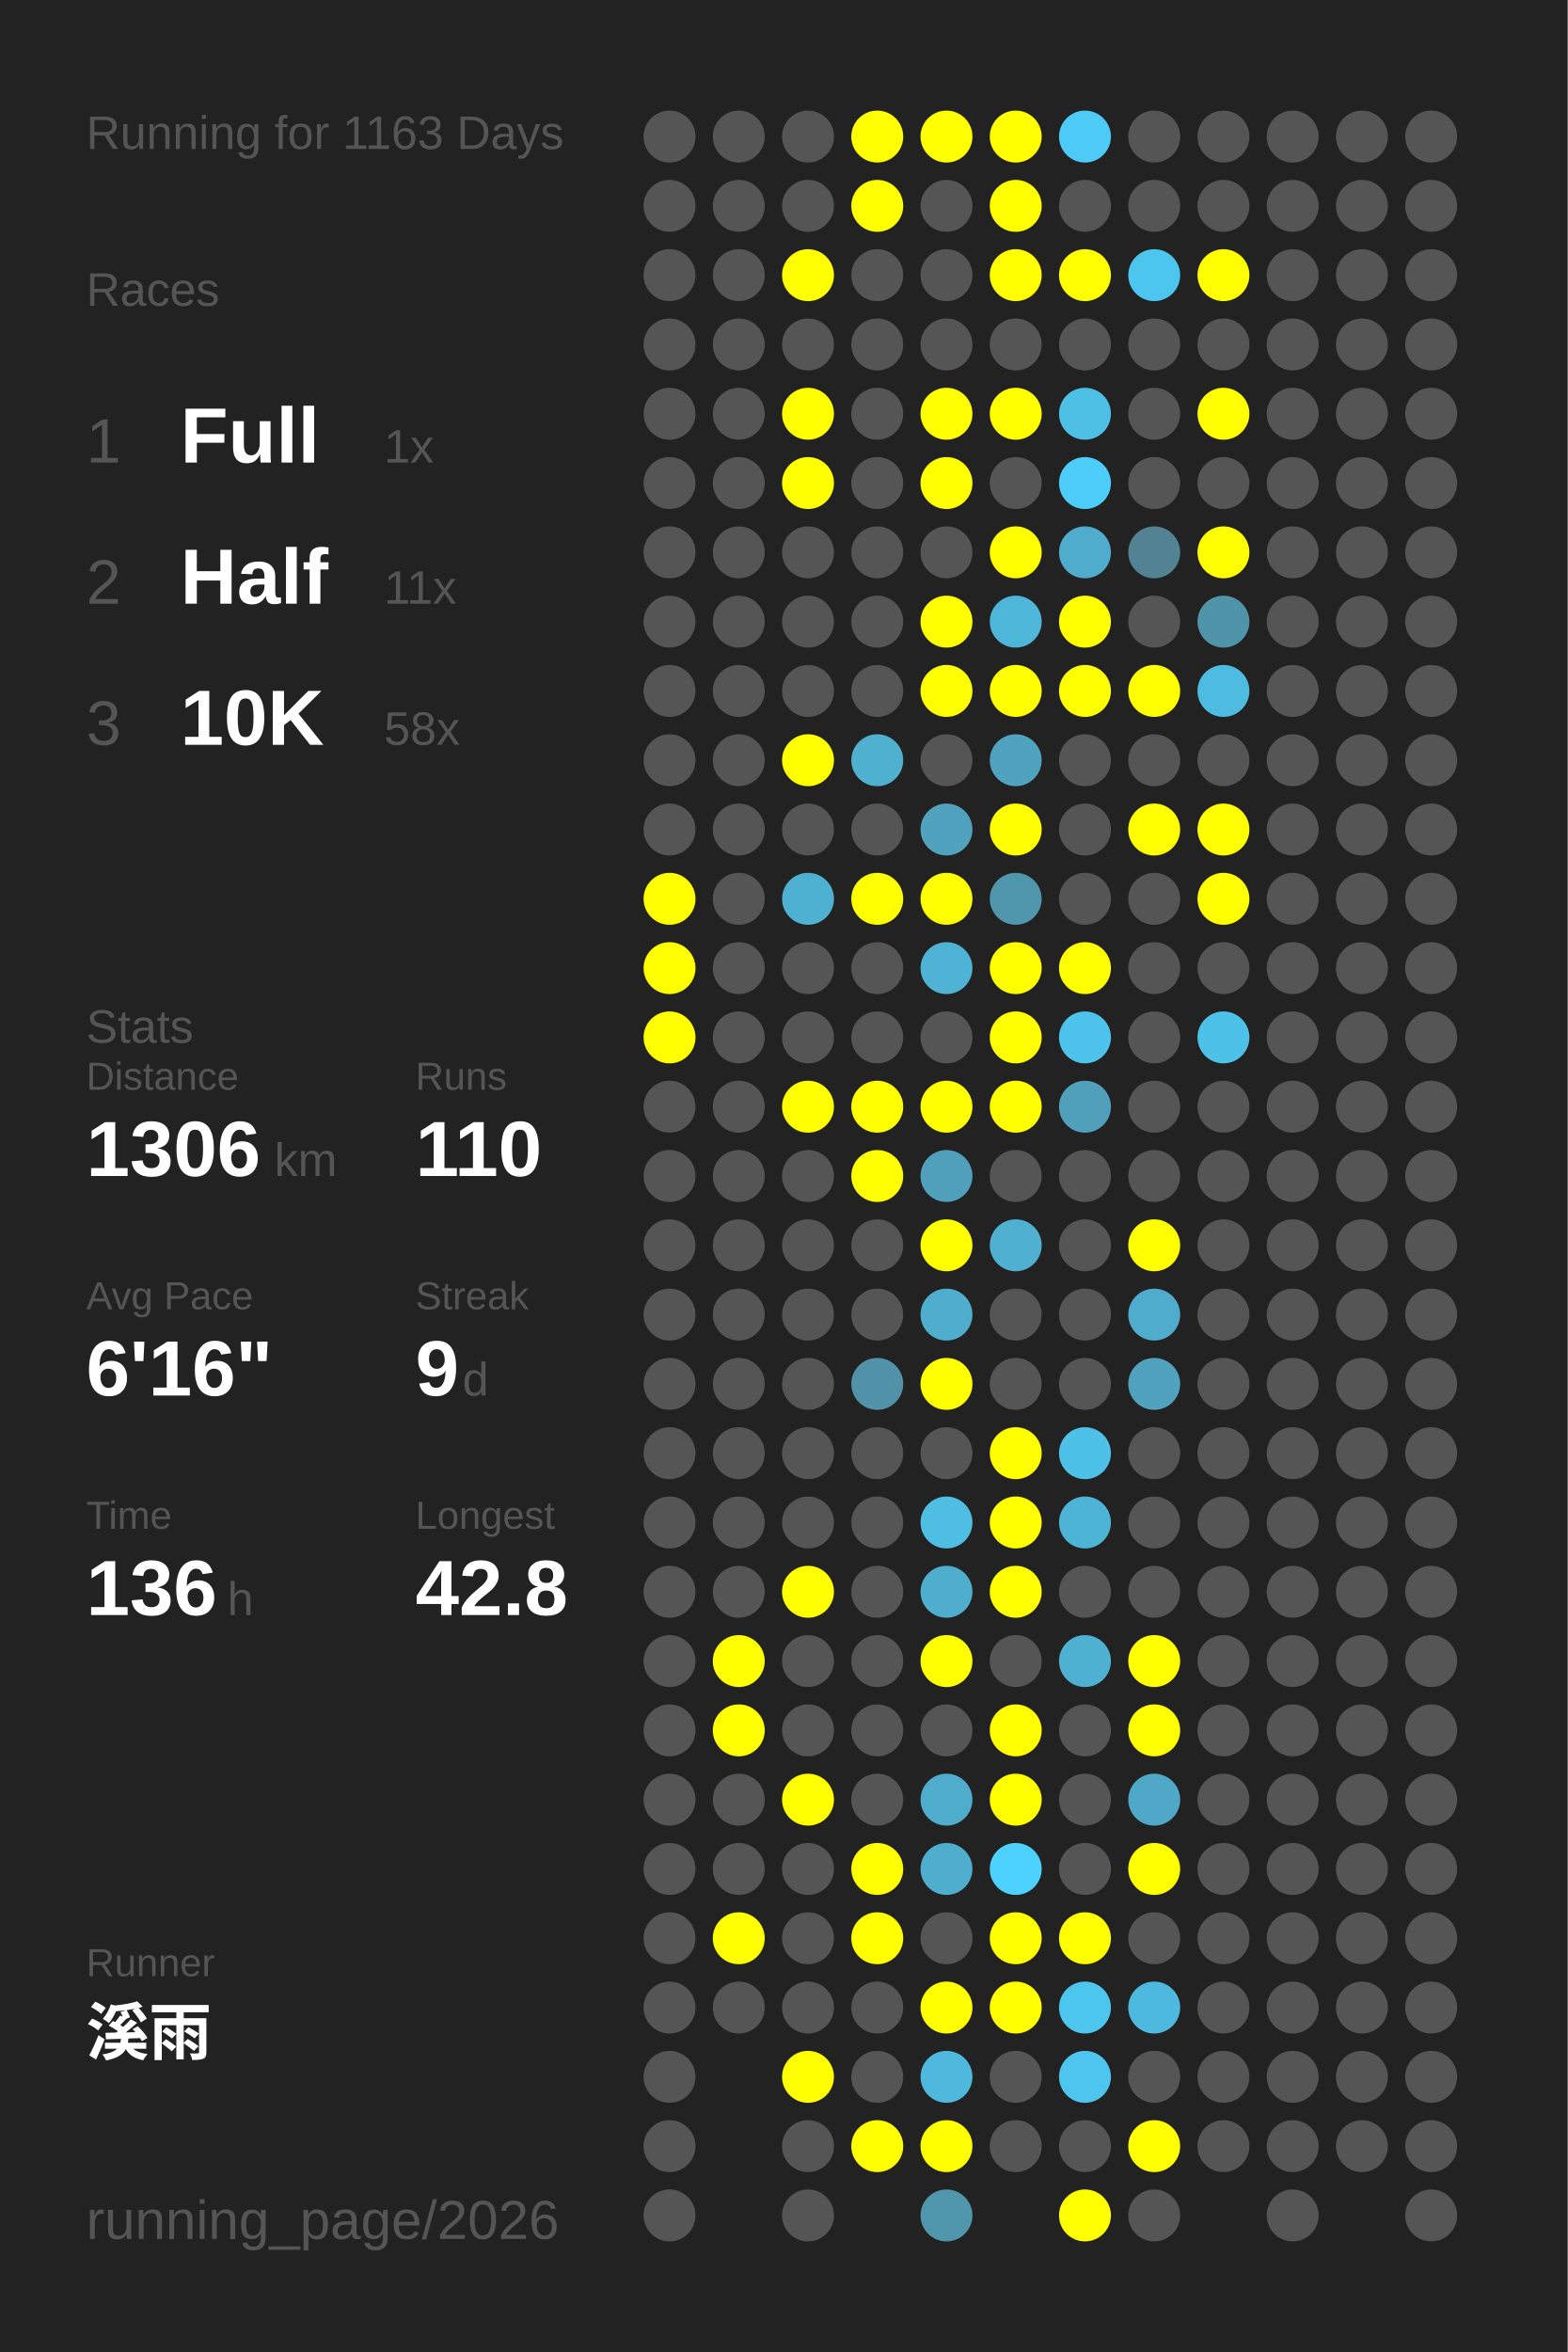
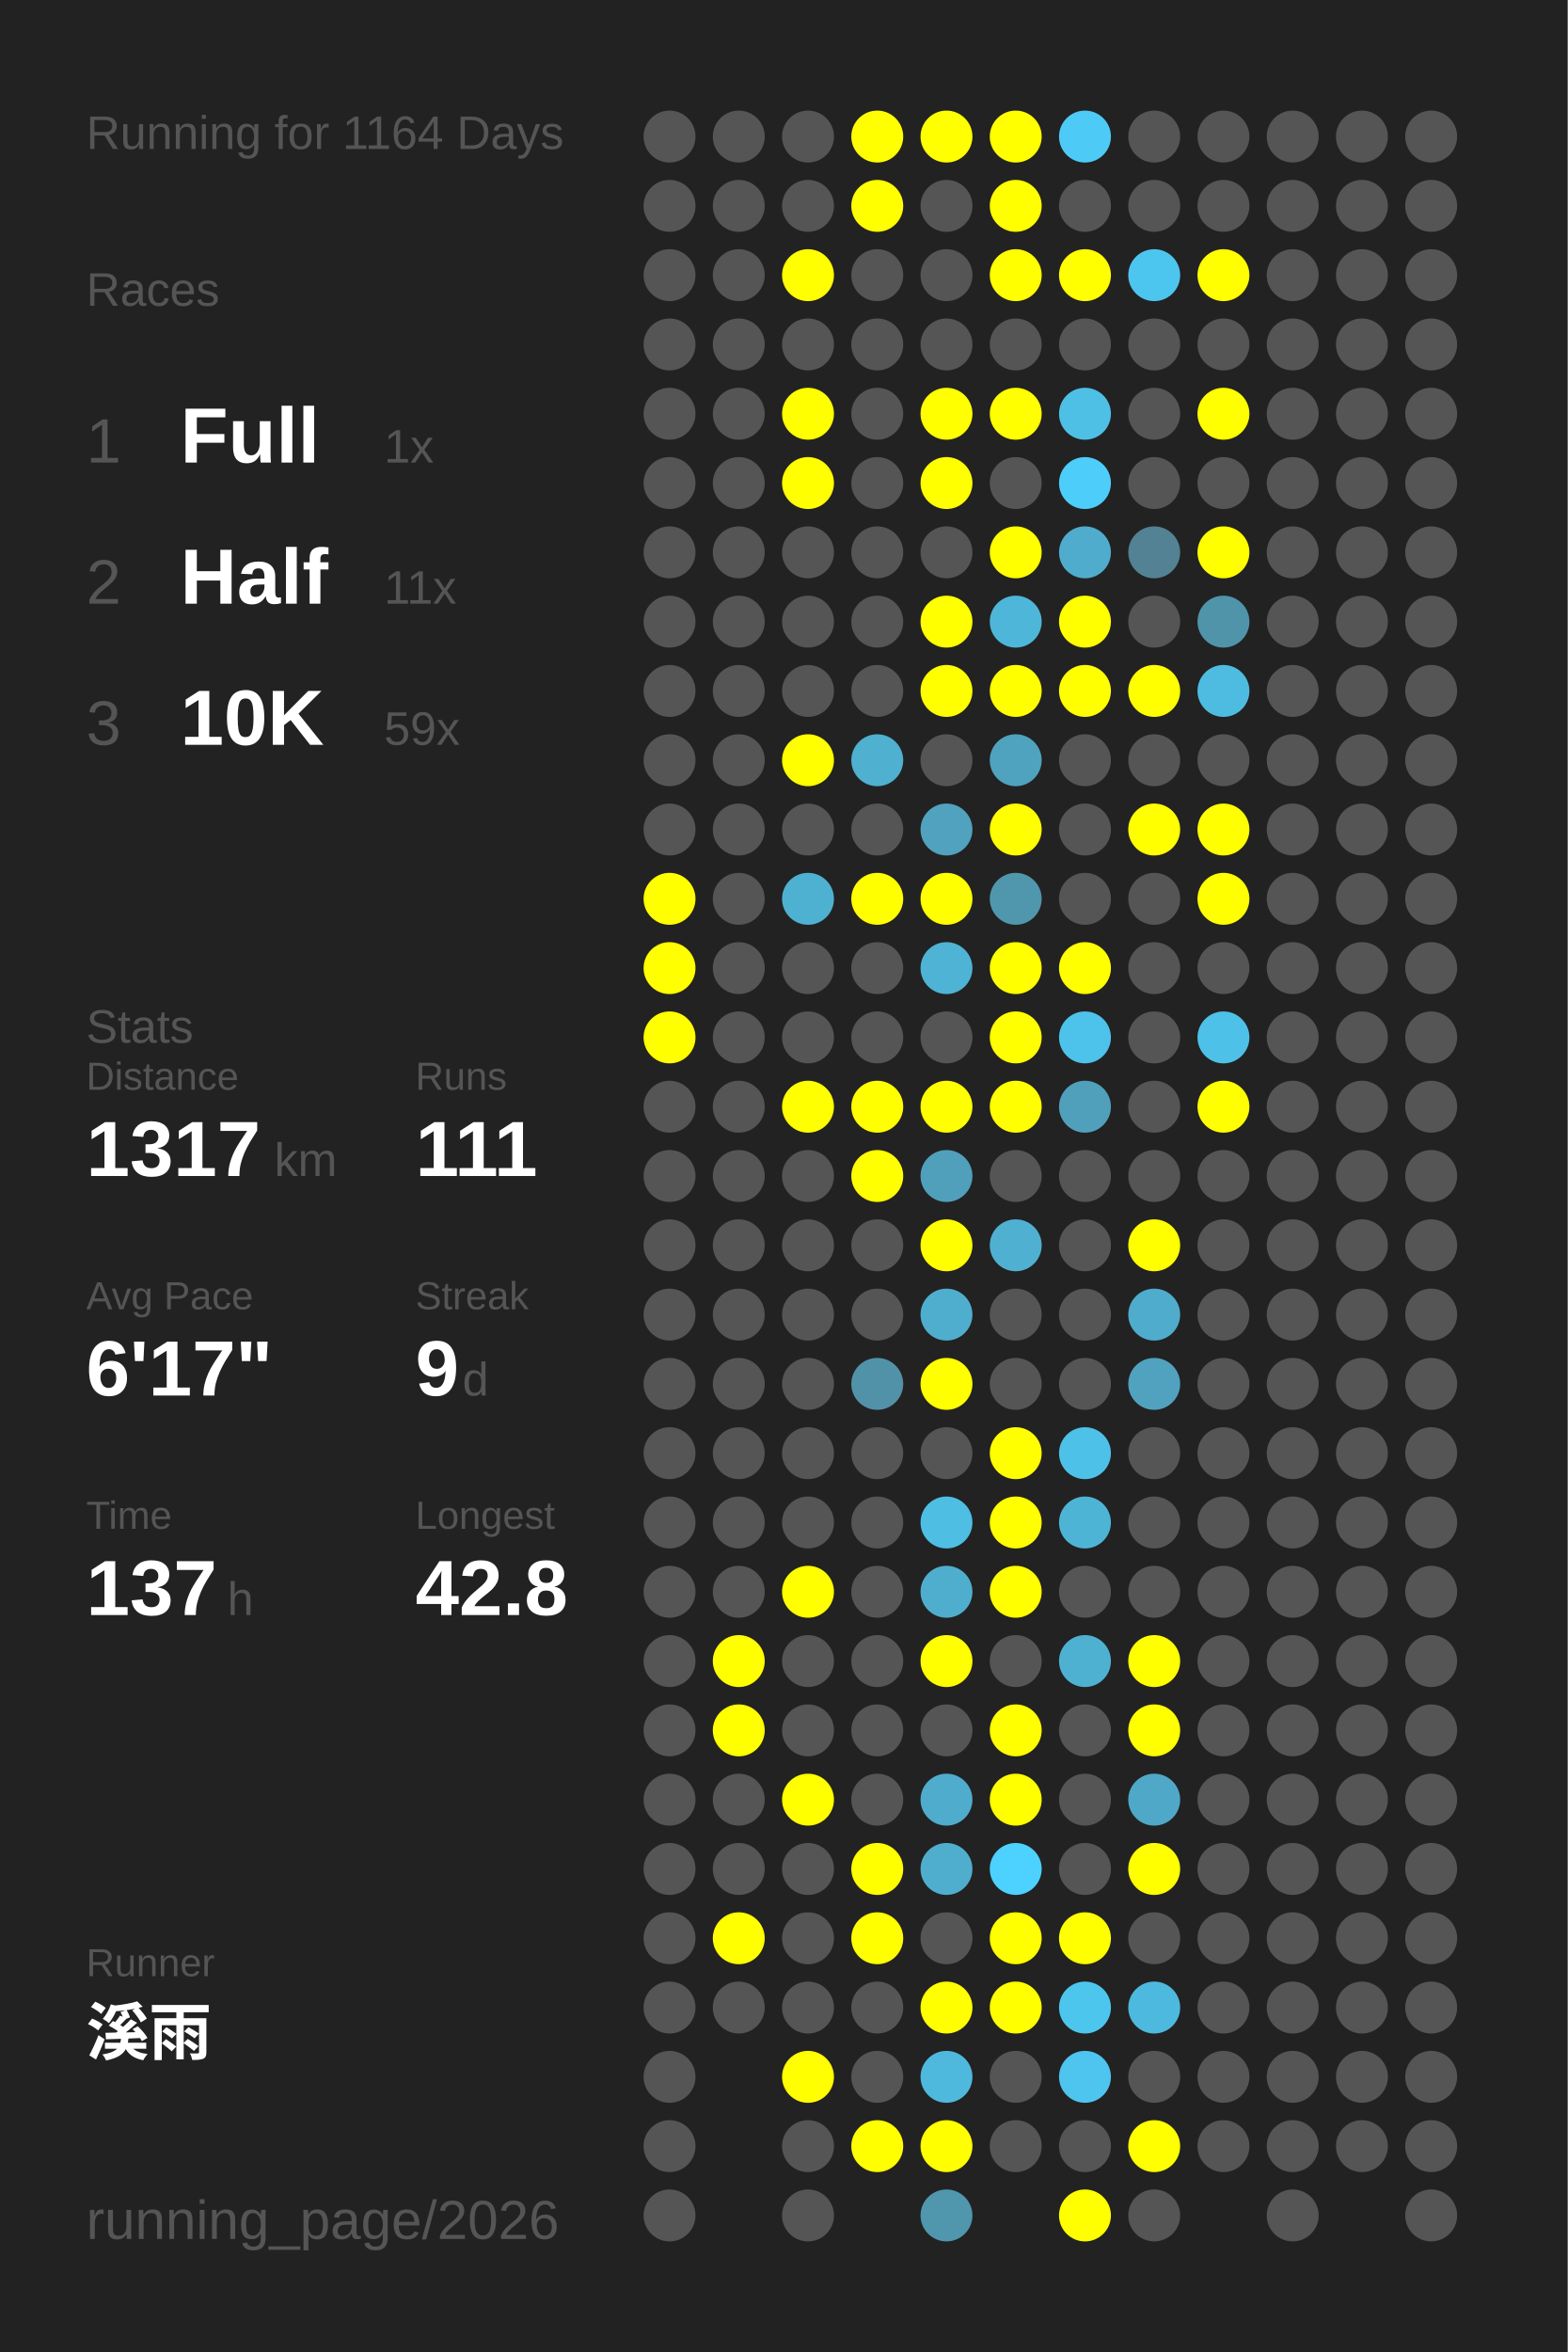
<svg xmlns="http://www.w3.org/2000/svg" baseProfile="full" height="300mm" version="1.1" viewBox="0,0,200,300" width="200mm">
  <defs />
  <rect fill="#222222" height="300" width="200" x="0" y="0" />
-   <text fill="#555555" style="font-size:6px; font-family:Arial;" x="11" y="19">Running for 1163 Days</text>
+   <text fill="#555555" style="font-size:6px; font-family:Arial;" x="11" y="19">Running for 1164 Days</text>
  <text fill="#555555" style="font-size:6px; font-family:Arial;" x="11" y="39">Races</text>
  <text fill="#555555" style="font-size:8px; font-family:Arial;" x="11" y="59">1</text>
  <text fill="#FFFFFF" style="font-size:10px; font-family:Arial; font-weight:bold;" x="23" y="59">Full</text>
  <text fill="#555555" style="font-size:6px; font-family:Arial;" x="49" y="59">1x</text>
  <text fill="#555555" style="font-size:8px; font-family:Arial;" x="11" y="77">2</text>
  <text fill="#FFFFFF" style="font-size:10px; font-family:Arial; font-weight:bold;" x="23" y="77">Half</text>
  <text fill="#555555" style="font-size:6px; font-family:Arial;" x="49" y="77">11x</text>
  <text fill="#555555" style="font-size:8px; font-family:Arial;" x="11" y="95">3</text>
  <text fill="#FFFFFF" style="font-size:10px; font-family:Arial; font-weight:bold;" x="23" y="95">10K</text>
-   <text fill="#555555" style="font-size:6px; font-family:Arial;" x="49" y="95">58x</text>
+   <text fill="#555555" style="font-size:6px; font-family:Arial;" x="49" y="95">59x</text>
  <text fill="#555555" style="font-size:6px; font-family:Arial;" x="11" y="133">Stats</text>
  <text fill="#555555" style="font-size:5px; font-family:Arial;" x="11" y="139">Distance</text>
-   <text fill="#FFFFFF" style="font-size:10px; font-family:Arial; font-weight:bold;" x="11" y="150">1306</text>
+   <text fill="#FFFFFF" style="font-size:10px; font-family:Arial; font-weight:bold;" x="11" y="150">1317</text>
  <text fill="#555555" style="font-size:6px; font-family:Arial;" x="35" y="150">km</text>
  <text fill="#555555" style="font-size:5px; font-family:Arial;" x="53" y="139">Runs</text>
-   <text fill="#FFFFFF" style="font-size:10px; font-family:Arial; font-weight:bold;" x="53" y="150">110</text>
+   <text fill="#FFFFFF" style="font-size:10px; font-family:Arial; font-weight:bold;" x="53" y="150">111</text>
  <text fill="#555555" style="font-size:5px; font-family:Arial;" x="11" y="167">Avg Pace</text>
-   <text fill="#FFFFFF" style="font-size:10px; font-family:Arial; font-weight:bold;" x="11" y="178">6'16"</text>
+   <text fill="#FFFFFF" style="font-size:10px; font-family:Arial; font-weight:bold;" x="11" y="178">6'17"</text>
  <text fill="#555555" style="font-size:5px; font-family:Arial;" x="53" y="167">Streak</text>
  <text fill="#FFFFFF" style="font-size:10px; font-family:Arial; font-weight:bold;" x="53" y="178">9</text>
  <text fill="#555555" style="font-size:6px; font-family:Arial;" x="59" y="178">d</text>
  <text fill="#555555" style="font-size:5px; font-family:Arial;" x="11" y="195">Time</text>
-   <text fill="#FFFFFF" style="font-size:10px; font-family:Arial; font-weight:bold;" x="11" y="206">136</text>
+   <text fill="#FFFFFF" style="font-size:10px; font-family:Arial; font-weight:bold;" x="11" y="206">137</text>
  <text fill="#555555" style="font-size:6px; font-family:Arial;" x="29" y="206">h</text>
  <text fill="#555555" style="font-size:5px; font-family:Arial;" x="53" y="195">Longest</text>
  <text fill="#FFFFFF" style="font-size:10px; font-family:Arial; font-weight:bold;" x="53" y="206">42.8</text>
  <text fill="#555555" style="font-size:5px; font-family:Arial;" x="11" y="252.065">Runner</text>
  <text fill="#FFFFFF" style="font-size:8px; font-family:Arial; font-weight:bold;" x="11" y="262.065">溪雨</text>
  <text fill="#555555" style="font-size:7px; font-family:Arial;" x="11" y="285.581">running_page/2026</text>
  <circle cx="85.417" cy="17.419" fill="#555555" r="3.312" />
  <circle cx="85.417" cy="26.258" fill="#555555" r="3.312" />
  <circle cx="85.417" cy="35.097" fill="#555555" r="3.312" />
  <circle cx="85.417" cy="43.935" fill="#555555" r="3.312" />
  <circle cx="85.417" cy="52.774" fill="#555555" r="3.312" />
  <circle cx="85.417" cy="61.613" fill="#555555" r="3.312" />
  <circle cx="85.417" cy="70.452" fill="#555555" r="3.312" />
  <circle cx="85.417" cy="79.29" fill="#555555" r="3.312" />
  <circle cx="85.417" cy="88.129" fill="#555555" r="3.312" />
  <circle cx="85.417" cy="96.968" fill="#555555" r="3.312" />
  <circle cx="85.417" cy="105.806" fill="#555555" r="3.312" />
  <circle cx="85.417" cy="114.645" fill="#FFFF00" r="3.312" />
  <circle cx="85.417" cy="123.484" fill="#FFFF00" r="3.312" />
  <circle cx="85.417" cy="132.323" fill="#FFFF00" r="3.312" />
  <circle cx="85.417" cy="141.161" fill="#555555" r="3.312" />
  <circle cx="85.417" cy="150" fill="#555555" r="3.312" />
  <circle cx="85.417" cy="158.839" fill="#555555" r="3.312" />
  <circle cx="85.417" cy="167.677" fill="#555555" r="3.312" />
  <circle cx="85.417" cy="176.516" fill="#555555" r="3.312" />
  <circle cx="85.417" cy="185.355" fill="#555555" r="3.312" />
  <circle cx="85.417" cy="194.194" fill="#555555" r="3.312" />
  <circle cx="85.417" cy="203.032" fill="#555555" r="3.312" />
  <circle cx="85.417" cy="211.871" fill="#555555" r="3.312" />
  <circle cx="85.417" cy="220.71" fill="#555555" r="3.312" />
  <circle cx="85.417" cy="229.548" fill="#555555" r="3.312" />
  <circle cx="85.417" cy="238.387" fill="#555555" r="3.312" />
  <circle cx="85.417" cy="247.226" fill="#555555" r="3.312" />
  <circle cx="85.417" cy="256.065" fill="#555555" r="3.312" />
  <circle cx="85.417" cy="264.903" fill="#555555" r="3.312" />
  <circle cx="85.417" cy="273.742" fill="#555555" r="3.312" />
  <circle cx="85.417" cy="282.581" fill="#555555" r="3.312" />
  <circle cx="94.25" cy="17.419" fill="#555555" r="3.312" />
  <circle cx="94.25" cy="26.258" fill="#555555" r="3.312" />
  <circle cx="94.25" cy="35.097" fill="#555555" r="3.312" />
  <circle cx="94.25" cy="43.935" fill="#555555" r="3.312" />
  <circle cx="94.25" cy="52.774" fill="#555555" r="3.312" />
  <circle cx="94.25" cy="61.613" fill="#555555" r="3.312" />
  <circle cx="94.25" cy="70.452" fill="#555555" r="3.312" />
  <circle cx="94.25" cy="79.29" fill="#555555" r="3.312" />
  <circle cx="94.25" cy="88.129" fill="#555555" r="3.312" />
  <circle cx="94.25" cy="96.968" fill="#555555" r="3.312" />
  <circle cx="94.25" cy="105.806" fill="#555555" r="3.312" />
  <circle cx="94.25" cy="114.645" fill="#555555" r="3.312" />
  <circle cx="94.25" cy="123.484" fill="#555555" r="3.312" />
  <circle cx="94.25" cy="132.323" fill="#555555" r="3.312" />
  <circle cx="94.25" cy="141.161" fill="#555555" r="3.312" />
  <circle cx="94.25" cy="150" fill="#555555" r="3.312" />
  <circle cx="94.25" cy="158.839" fill="#555555" r="3.312" />
  <circle cx="94.25" cy="167.677" fill="#555555" r="3.312" />
  <circle cx="94.25" cy="176.516" fill="#555555" r="3.312" />
  <circle cx="94.25" cy="185.355" fill="#555555" r="3.312" />
  <circle cx="94.25" cy="194.194" fill="#555555" r="3.312" />
  <circle cx="94.25" cy="203.032" fill="#555555" r="3.312" />
  <circle cx="94.25" cy="211.871" fill="#FFFF00" r="3.312" />
  <circle cx="94.25" cy="220.71" fill="#FFFF00" r="3.312" />
  <circle cx="94.25" cy="229.548" fill="#555555" r="3.312" />
  <circle cx="94.25" cy="238.387" fill="#555555" r="3.312" />
  <circle cx="94.25" cy="247.226" fill="#FFFF00" r="3.312" />
  <circle cx="94.25" cy="256.065" fill="#555555" r="3.312" />
  <circle cx="103.083" cy="17.419" fill="#555555" r="3.312" />
  <circle cx="103.083" cy="26.258" fill="#555555" r="3.312" />
  <circle cx="103.083" cy="35.097" fill="#FFFF00" r="3.312" />
  <circle cx="103.083" cy="43.935" fill="#555555" r="3.312" />
  <circle cx="103.083" cy="52.774" fill="#FFFF00" r="3.312" />
  <circle cx="103.083" cy="61.613" fill="#FFFF00" r="3.312" />
  <circle cx="103.083" cy="70.452" fill="#555555" r="3.312" />
  <circle cx="103.083" cy="79.29" fill="#555555" r="3.312" />
  <circle cx="103.083" cy="88.129" fill="#555555" r="3.312" />
  <circle cx="103.083" cy="96.968" fill="#FFFF00" r="3.312" />
  <circle cx="103.083" cy="105.806" fill="#555555" r="3.312" />
  <circle cx="103.083" cy="114.645" fill="#4fb1d2" r="3.312" />
  <circle cx="103.083" cy="123.484" fill="#555555" r="3.312" />
  <circle cx="103.083" cy="132.323" fill="#555555" r="3.312" />
  <circle cx="103.083" cy="141.161" fill="#FFFF00" r="3.312" />
  <circle cx="103.083" cy="150" fill="#555555" r="3.312" />
  <circle cx="103.083" cy="158.839" fill="#555555" r="3.312" />
  <circle cx="103.083" cy="167.677" fill="#555555" r="3.312" />
  <circle cx="103.083" cy="176.516" fill="#555555" r="3.312" />
  <circle cx="103.083" cy="185.355" fill="#555555" r="3.312" />
  <circle cx="103.083" cy="194.194" fill="#555555" r="3.312" />
  <circle cx="103.083" cy="203.032" fill="#FFFF00" r="3.312" />
  <circle cx="103.083" cy="211.871" fill="#555555" r="3.312" />
  <circle cx="103.083" cy="220.71" fill="#555555" r="3.312" />
  <circle cx="103.083" cy="229.548" fill="#FFFF00" r="3.312" />
  <circle cx="103.083" cy="238.387" fill="#555555" r="3.312" />
  <circle cx="103.083" cy="247.226" fill="#555555" r="3.312" />
  <circle cx="103.083" cy="256.065" fill="#555555" r="3.312" />
  <circle cx="103.083" cy="264.903" fill="#FFFF00" r="3.312" />
  <circle cx="103.083" cy="273.742" fill="#555555" r="3.312" />
  <circle cx="103.083" cy="282.581" fill="#555555" r="3.312" />
  <circle cx="111.917" cy="17.419" fill="#FFFF00" r="3.312" />
  <circle cx="111.917" cy="26.258" fill="#FFFF00" r="3.312" />
  <circle cx="111.917" cy="35.097" fill="#555555" r="3.312" />
  <circle cx="111.917" cy="43.935" fill="#555555" r="3.312" />
  <circle cx="111.917" cy="52.774" fill="#555555" r="3.312" />
  <circle cx="111.917" cy="61.613" fill="#555555" r="3.312" />
  <circle cx="111.917" cy="70.452" fill="#555555" r="3.312" />
  <circle cx="111.917" cy="79.29" fill="#555555" r="3.312" />
  <circle cx="111.917" cy="88.129" fill="#555555" r="3.312" />
  <circle cx="111.917" cy="96.968" fill="#4fb0d0" r="3.312" />
  <circle cx="111.917" cy="105.806" fill="#555555" r="3.312" />
  <circle cx="111.917" cy="114.645" fill="#FFFF00" r="3.312" />
  <circle cx="111.917" cy="123.484" fill="#555555" r="3.312" />
  <circle cx="111.917" cy="132.323" fill="#555555" r="3.312" />
  <circle cx="111.917" cy="141.161" fill="#FFFF00" r="3.312" />
  <circle cx="111.917" cy="150" fill="#FFFF00" r="3.312" />
  <circle cx="111.917" cy="158.839" fill="#555555" r="3.312" />
  <circle cx="111.917" cy="167.677" fill="#555555" r="3.312" />
  <circle cx="111.917" cy="176.516" fill="#5192a8" r="3.312" />
  <circle cx="111.917" cy="185.355" fill="#555555" r="3.312" />
  <circle cx="111.917" cy="194.194" fill="#555555" r="3.312" />
  <circle cx="111.917" cy="203.032" fill="#555555" r="3.312" />
  <circle cx="111.917" cy="211.871" fill="#555555" r="3.312" />
  <circle cx="111.917" cy="220.71" fill="#555555" r="3.312" />
  <circle cx="111.917" cy="229.548" fill="#555555" r="3.312" />
  <circle cx="111.917" cy="238.387" fill="#FFFF00" r="3.312" />
  <circle cx="111.917" cy="247.226" fill="#FFFF00" r="3.312" />
  <circle cx="111.917" cy="256.065" fill="#555555" r="3.312" />
  <circle cx="111.917" cy="264.903" fill="#555555" r="3.312" />
  <circle cx="111.917" cy="273.742" fill="#FFFF00" r="3.312" />
  <circle cx="120.75" cy="17.419" fill="#FFFF00" r="3.312" />
  <circle cx="120.75" cy="26.258" fill="#555555" r="3.312" />
  <circle cx="120.75" cy="35.097" fill="#555555" r="3.312" />
  <circle cx="120.75" cy="43.935" fill="#555555" r="3.312" />
  <circle cx="120.75" cy="52.774" fill="#FFFF00" r="3.312" />
  <circle cx="120.75" cy="61.613" fill="#FFFF00" r="3.312" />
  <circle cx="120.75" cy="70.452" fill="#555555" r="3.312" />
  <circle cx="120.75" cy="79.29" fill="#FFFF00" r="3.312" />
  <circle cx="120.75" cy="88.129" fill="#FFFF00" r="3.312" />
  <circle cx="120.75" cy="96.968" fill="#555555" r="3.312" />
  <circle cx="120.75" cy="105.806" fill="#50a2be" r="3.312" />
  <circle cx="120.75" cy="114.645" fill="#FFFF00" r="3.312" />
  <circle cx="120.75" cy="123.484" fill="#4eb3d5" r="3.312" />
  <circle cx="120.75" cy="132.323" fill="#555555" r="3.312" />
  <circle cx="120.75" cy="141.161" fill="#FFFF00" r="3.312" />
  <circle cx="120.75" cy="150" fill="#50a0bc" r="3.312" />
  <circle cx="120.75" cy="158.839" fill="#FFFF00" r="3.312" />
  <circle cx="120.75" cy="167.677" fill="#4faece" r="3.312" />
  <circle cx="120.75" cy="176.516" fill="#FFFF00" r="3.312" />
  <circle cx="120.75" cy="185.355" fill="#555555" r="3.312" />
  <circle cx="120.75" cy="194.194" fill="#4ebee3" r="3.312" />
  <circle cx="120.75" cy="203.032" fill="#4faece" r="3.312" />
  <circle cx="120.75" cy="211.871" fill="#FFFF00" r="3.312" />
  <circle cx="120.75" cy="220.71" fill="#555555" r="3.312" />
  <circle cx="120.75" cy="229.548" fill="#4faccc" r="3.312" />
  <circle cx="120.75" cy="238.387" fill="#4fadcd" r="3.312" />
  <circle cx="120.75" cy="247.226" fill="#555555" r="3.312" />
  <circle cx="120.75" cy="256.065" fill="#FFFF00" r="3.312" />
  <circle cx="120.75" cy="264.903" fill="#4eb9dd" r="3.312" />
  <circle cx="120.75" cy="273.742" fill="#FFFF00" r="3.312" />
  <circle cx="120.75" cy="282.581" fill="#5096ad" r="3.312" />
  <circle cx="129.583" cy="17.419" fill="#FFFF00" r="3.312" />
  <circle cx="129.583" cy="26.258" fill="#FFFF00" r="3.312" />
  <circle cx="129.583" cy="35.097" fill="#FFFF00" r="3.312" />
  <circle cx="129.583" cy="43.935" fill="#555555" r="3.312" />
  <circle cx="129.583" cy="52.774" fill="#FFFF00" r="3.312" />
  <circle cx="129.583" cy="61.613" fill="#555555" r="3.312" />
  <circle cx="129.583" cy="70.452" fill="#FFFF00" r="3.312" />
  <circle cx="129.583" cy="79.29" fill="#4eb6d9" r="3.312" />
  <circle cx="129.583" cy="88.129" fill="#FFFF00" r="3.312" />
  <circle cx="129.583" cy="96.968" fill="#4fa3bf" r="3.312" />
  <circle cx="129.583" cy="105.806" fill="#FFFF00" r="3.312" />
  <circle cx="129.583" cy="114.645" fill="#5096ad" r="3.312" />
  <circle cx="129.583" cy="123.484" fill="#FFFF00" r="3.312" />
  <circle cx="129.583" cy="132.323" fill="#FFFF00" r="3.312" />
  <circle cx="129.583" cy="141.161" fill="#FFFF00" r="3.312" />
  <circle cx="129.583" cy="150" fill="#555555" r="3.312" />
  <circle cx="129.583" cy="158.839" fill="#4fb0d1" r="3.312" />
  <circle cx="129.583" cy="167.677" fill="#555555" r="3.312" />
  <circle cx="129.583" cy="176.516" fill="#555555" r="3.312" />
  <circle cx="129.583" cy="185.355" fill="#FFFF00" r="3.312" />
  <circle cx="129.583" cy="194.194" fill="#FFFF00" r="3.312" />
  <circle cx="129.583" cy="203.032" fill="#FFFF00" r="3.312" />
  <circle cx="129.583" cy="211.871" fill="#555555" r="3.312" />
  <circle cx="129.583" cy="220.71" fill="#FFFF00" r="3.312" />
  <circle cx="129.583" cy="229.548" fill="#FFFF00" r="3.312" />
  <circle cx="129.583" cy="238.387" fill="#4dd1fe" r="3.312" />
  <circle cx="129.583" cy="247.226" fill="#FFFF00" r="3.312" />
  <circle cx="129.583" cy="256.065" fill="#FFFF00" r="3.312" />
  <circle cx="129.583" cy="264.903" fill="#555555" r="3.312" />
  <circle cx="129.583" cy="273.742" fill="#555555" r="3.312" />
  <circle cx="138.417" cy="17.419" fill="#4dcbf6" r="3.312" />
  <circle cx="138.417" cy="26.258" fill="#555555" r="3.312" />
  <circle cx="138.417" cy="35.097" fill="#FFFF00" r="3.312" />
  <circle cx="138.417" cy="43.935" fill="#555555" r="3.312" />
  <circle cx="138.417" cy="52.774" fill="#4ec0e6" r="3.312" />
  <circle cx="138.417" cy="61.613" fill="#4dcdf9" r="3.312" />
  <circle cx="138.417" cy="70.452" fill="#4faccc" r="3.312" />
  <circle cx="138.417" cy="79.29" fill="#FFFF00" r="3.312" />
  <circle cx="138.417" cy="88.129" fill="#FFFF00" r="3.312" />
  <circle cx="138.417" cy="96.968" fill="#555555" r="3.312" />
  <circle cx="138.417" cy="105.806" fill="#555555" r="3.312" />
  <circle cx="138.417" cy="114.645" fill="#555555" r="3.312" />
  <circle cx="138.417" cy="123.484" fill="#FFFF00" r="3.312" />
  <circle cx="138.417" cy="132.323" fill="#4dc2ea" r="3.312" />
  <circle cx="138.417" cy="141.161" fill="#50a0bc" r="3.312" />
  <circle cx="138.417" cy="150" fill="#555555" r="3.312" />
  <circle cx="138.417" cy="158.839" fill="#555555" r="3.312" />
  <circle cx="138.417" cy="167.677" fill="#555555" r="3.312" />
  <circle cx="138.417" cy="176.516" fill="#555555" r="3.312" />
  <circle cx="138.417" cy="185.355" fill="#4ec1e8" r="3.312" />
  <circle cx="138.417" cy="194.194" fill="#4eb4d6" r="3.312" />
  <circle cx="138.417" cy="203.032" fill="#555555" r="3.312" />
  <circle cx="138.417" cy="211.871" fill="#4fb1d2" r="3.312" />
  <circle cx="138.417" cy="220.71" fill="#555555" r="3.312" />
  <circle cx="138.417" cy="229.548" fill="#555555" r="3.312" />
  <circle cx="138.417" cy="238.387" fill="#555555" r="3.312" />
  <circle cx="138.417" cy="247.226" fill="#FFFF00" r="3.312" />
  <circle cx="138.417" cy="256.065" fill="#4dc6ee" r="3.312" />
  <circle cx="138.417" cy="264.903" fill="#4dc5ee" r="3.312" />
  <circle cx="138.417" cy="273.742" fill="#555555" r="3.312" />
  <circle cx="138.417" cy="282.581" fill="#FFFF00" r="3.312" />
  <circle cx="147.25" cy="17.419" fill="#555555" r="3.312" />
  <circle cx="147.25" cy="26.258" fill="#555555" r="3.312" />
  <circle cx="147.25" cy="35.097" fill="#4dc6ef" r="3.312" />
  <circle cx="147.25" cy="43.935" fill="#555555" r="3.312" />
  <circle cx="147.25" cy="52.774" fill="#555555" r="3.312" />
  <circle cx="147.25" cy="61.613" fill="#555555" r="3.312" />
  <circle cx="147.25" cy="70.452" fill="#528293" r="3.312" />
  <circle cx="147.25" cy="79.29" fill="#555555" r="3.312" />
  <circle cx="147.25" cy="88.129" fill="#FFFF00" r="3.312" />
  <circle cx="147.25" cy="96.968" fill="#555555" r="3.312" />
  <circle cx="147.25" cy="105.806" fill="#FFFF00" r="3.312" />
  <circle cx="147.25" cy="114.645" fill="#555555" r="3.312" />
  <circle cx="147.25" cy="123.484" fill="#555555" r="3.312" />
  <circle cx="147.25" cy="132.323" fill="#555555" r="3.312" />
  <circle cx="147.25" cy="141.161" fill="#555555" r="3.312" />
  <circle cx="147.25" cy="150" fill="#555555" r="3.312" />
  <circle cx="147.25" cy="158.839" fill="#FFFF00" r="3.312" />
  <circle cx="147.25" cy="167.677" fill="#4faccc" r="3.312" />
  <circle cx="147.25" cy="176.516" fill="#50a2bf" r="3.312" />
  <circle cx="147.25" cy="185.355" fill="#555555" r="3.312" />
  <circle cx="147.25" cy="194.194" fill="#555555" r="3.312" />
  <circle cx="147.25" cy="203.032" fill="#555555" r="3.312" />
  <circle cx="147.25" cy="211.871" fill="#FFFF00" r="3.312" />
  <circle cx="147.25" cy="220.71" fill="#FFFF00" r="3.312" />
  <circle cx="147.25" cy="229.548" fill="#4fa8c7" r="3.312" />
  <circle cx="147.25" cy="238.387" fill="#FFFF00" r="3.312" />
  <circle cx="147.25" cy="247.226" fill="#555555" r="3.312" />
  <circle cx="147.25" cy="256.065" fill="#4eb9de" r="3.312" />
  <circle cx="147.25" cy="264.903" fill="#555555" r="3.312" />
  <circle cx="147.25" cy="273.742" fill="#FFFF00" r="3.312" />
  <circle cx="147.25" cy="282.581" fill="#555555" r="3.312" />
  <circle cx="156.083" cy="17.419" fill="#555555" r="3.312" />
  <circle cx="156.083" cy="26.258" fill="#555555" r="3.312" />
  <circle cx="156.083" cy="35.097" fill="#FFFF00" r="3.312" />
  <circle cx="156.083" cy="43.935" fill="#555555" r="3.312" />
  <circle cx="156.083" cy="52.774" fill="#FFFF00" r="3.312" />
  <circle cx="156.083" cy="61.613" fill="#555555" r="3.312" />
  <circle cx="156.083" cy="70.452" fill="#FFFF00" r="3.312" />
  <circle cx="156.083" cy="79.29" fill="#5094aa" r="3.312" />
  <circle cx="156.083" cy="88.129" fill="#4ebce1" r="3.312" />
  <circle cx="156.083" cy="96.968" fill="#555555" r="3.312" />
  <circle cx="156.083" cy="105.806" fill="#FFFF00" r="3.312" />
  <circle cx="156.083" cy="114.645" fill="#FFFF00" r="3.312" />
  <circle cx="156.083" cy="123.484" fill="#555555" r="3.312" />
  <circle cx="156.083" cy="132.323" fill="#4ec1e8" r="3.312" />
-   <circle cx="156.083" cy="141.161" fill="#555555" r="3.312" />
+   <circle cx="156.083" cy="141.161" fill="#FFFF00" r="3.312" />
  <circle cx="156.083" cy="150" fill="#555555" r="3.312" />
  <circle cx="156.083" cy="158.839" fill="#555555" r="3.312" />
  <circle cx="156.083" cy="167.677" fill="#555555" r="3.312" />
  <circle cx="156.083" cy="176.516" fill="#555555" r="3.312" />
  <circle cx="156.083" cy="185.355" fill="#555555" r="3.312" />
  <circle cx="156.083" cy="194.194" fill="#555555" r="3.312" />
  <circle cx="156.083" cy="203.032" fill="#555555" r="3.312" />
  <circle cx="156.083" cy="211.871" fill="#555555" r="3.312" />
  <circle cx="156.083" cy="220.71" fill="#555555" r="3.312" />
  <circle cx="156.083" cy="229.548" fill="#555555" r="3.312" />
  <circle cx="156.083" cy="238.387" fill="#555555" r="3.312" />
  <circle cx="156.083" cy="247.226" fill="#555555" r="3.312" />
  <circle cx="156.083" cy="256.065" fill="#555555" r="3.312" />
  <circle cx="156.083" cy="264.903" fill="#555555" r="3.312" />
  <circle cx="156.083" cy="273.742" fill="#555555" r="3.312" />
  <circle cx="164.917" cy="17.419" fill="#555555" r="3.312" />
  <circle cx="164.917" cy="26.258" fill="#555555" r="3.312" />
  <circle cx="164.917" cy="35.097" fill="#555555" r="3.312" />
  <circle cx="164.917" cy="43.935" fill="#555555" r="3.312" />
  <circle cx="164.917" cy="52.774" fill="#555555" r="3.312" />
  <circle cx="164.917" cy="61.613" fill="#555555" r="3.312" />
  <circle cx="164.917" cy="70.452" fill="#555555" r="3.312" />
  <circle cx="164.917" cy="79.29" fill="#555555" r="3.312" />
  <circle cx="164.917" cy="88.129" fill="#555555" r="3.312" />
  <circle cx="164.917" cy="96.968" fill="#555555" r="3.312" />
  <circle cx="164.917" cy="105.806" fill="#555555" r="3.312" />
  <circle cx="164.917" cy="114.645" fill="#555555" r="3.312" />
  <circle cx="164.917" cy="123.484" fill="#555555" r="3.312" />
  <circle cx="164.917" cy="132.323" fill="#555555" r="3.312" />
  <circle cx="164.917" cy="141.161" fill="#555555" r="3.312" />
  <circle cx="164.917" cy="150" fill="#555555" r="3.312" />
  <circle cx="164.917" cy="158.839" fill="#555555" r="3.312" />
  <circle cx="164.917" cy="167.677" fill="#555555" r="3.312" />
  <circle cx="164.917" cy="176.516" fill="#555555" r="3.312" />
  <circle cx="164.917" cy="185.355" fill="#555555" r="3.312" />
  <circle cx="164.917" cy="194.194" fill="#555555" r="3.312" />
  <circle cx="164.917" cy="203.032" fill="#555555" r="3.312" />
  <circle cx="164.917" cy="211.871" fill="#555555" r="3.312" />
  <circle cx="164.917" cy="220.71" fill="#555555" r="3.312" />
  <circle cx="164.917" cy="229.548" fill="#555555" r="3.312" />
  <circle cx="164.917" cy="238.387" fill="#555555" r="3.312" />
  <circle cx="164.917" cy="247.226" fill="#555555" r="3.312" />
  <circle cx="164.917" cy="256.065" fill="#555555" r="3.312" />
  <circle cx="164.917" cy="264.903" fill="#555555" r="3.312" />
  <circle cx="164.917" cy="273.742" fill="#555555" r="3.312" />
  <circle cx="164.917" cy="282.581" fill="#555555" r="3.312" />
  <circle cx="173.75" cy="17.419" fill="#555555" r="3.312" />
  <circle cx="173.75" cy="26.258" fill="#555555" r="3.312" />
  <circle cx="173.75" cy="35.097" fill="#555555" r="3.312" />
  <circle cx="173.75" cy="43.935" fill="#555555" r="3.312" />
  <circle cx="173.75" cy="52.774" fill="#555555" r="3.312" />
  <circle cx="173.75" cy="61.613" fill="#555555" r="3.312" />
  <circle cx="173.75" cy="70.452" fill="#555555" r="3.312" />
  <circle cx="173.75" cy="79.29" fill="#555555" r="3.312" />
  <circle cx="173.75" cy="88.129" fill="#555555" r="3.312" />
  <circle cx="173.75" cy="96.968" fill="#555555" r="3.312" />
  <circle cx="173.75" cy="105.806" fill="#555555" r="3.312" />
  <circle cx="173.75" cy="114.645" fill="#555555" r="3.312" />
  <circle cx="173.75" cy="123.484" fill="#555555" r="3.312" />
  <circle cx="173.75" cy="132.323" fill="#555555" r="3.312" />
  <circle cx="173.75" cy="141.161" fill="#555555" r="3.312" />
  <circle cx="173.75" cy="150" fill="#555555" r="3.312" />
  <circle cx="173.75" cy="158.839" fill="#555555" r="3.312" />
  <circle cx="173.75" cy="167.677" fill="#555555" r="3.312" />
  <circle cx="173.75" cy="176.516" fill="#555555" r="3.312" />
  <circle cx="173.75" cy="185.355" fill="#555555" r="3.312" />
  <circle cx="173.75" cy="194.194" fill="#555555" r="3.312" />
  <circle cx="173.75" cy="203.032" fill="#555555" r="3.312" />
  <circle cx="173.75" cy="211.871" fill="#555555" r="3.312" />
  <circle cx="173.75" cy="220.71" fill="#555555" r="3.312" />
  <circle cx="173.75" cy="229.548" fill="#555555" r="3.312" />
  <circle cx="173.75" cy="238.387" fill="#555555" r="3.312" />
  <circle cx="173.75" cy="247.226" fill="#555555" r="3.312" />
  <circle cx="173.75" cy="256.065" fill="#555555" r="3.312" />
  <circle cx="173.75" cy="264.903" fill="#555555" r="3.312" />
  <circle cx="173.75" cy="273.742" fill="#555555" r="3.312" />
  <circle cx="182.583" cy="17.419" fill="#555555" r="3.312" />
  <circle cx="182.583" cy="26.258" fill="#555555" r="3.312" />
  <circle cx="182.583" cy="35.097" fill="#555555" r="3.312" />
  <circle cx="182.583" cy="43.935" fill="#555555" r="3.312" />
  <circle cx="182.583" cy="52.774" fill="#555555" r="3.312" />
  <circle cx="182.583" cy="61.613" fill="#555555" r="3.312" />
  <circle cx="182.583" cy="70.452" fill="#555555" r="3.312" />
  <circle cx="182.583" cy="79.29" fill="#555555" r="3.312" />
  <circle cx="182.583" cy="88.129" fill="#555555" r="3.312" />
  <circle cx="182.583" cy="96.968" fill="#555555" r="3.312" />
  <circle cx="182.583" cy="105.806" fill="#555555" r="3.312" />
  <circle cx="182.583" cy="114.645" fill="#555555" r="3.312" />
  <circle cx="182.583" cy="123.484" fill="#555555" r="3.312" />
  <circle cx="182.583" cy="132.323" fill="#555555" r="3.312" />
  <circle cx="182.583" cy="141.161" fill="#555555" r="3.312" />
  <circle cx="182.583" cy="150" fill="#555555" r="3.312" />
  <circle cx="182.583" cy="158.839" fill="#555555" r="3.312" />
  <circle cx="182.583" cy="167.677" fill="#555555" r="3.312" />
  <circle cx="182.583" cy="176.516" fill="#555555" r="3.312" />
  <circle cx="182.583" cy="185.355" fill="#555555" r="3.312" />
  <circle cx="182.583" cy="194.194" fill="#555555" r="3.312" />
  <circle cx="182.583" cy="203.032" fill="#555555" r="3.312" />
  <circle cx="182.583" cy="211.871" fill="#555555" r="3.312" />
  <circle cx="182.583" cy="220.71" fill="#555555" r="3.312" />
  <circle cx="182.583" cy="229.548" fill="#555555" r="3.312" />
  <circle cx="182.583" cy="238.387" fill="#555555" r="3.312" />
  <circle cx="182.583" cy="247.226" fill="#555555" r="3.312" />
  <circle cx="182.583" cy="256.065" fill="#555555" r="3.312" />
  <circle cx="182.583" cy="264.903" fill="#555555" r="3.312" />
  <circle cx="182.583" cy="273.742" fill="#555555" r="3.312" />
  <circle cx="182.583" cy="282.581" fill="#555555" r="3.312" />
</svg>
